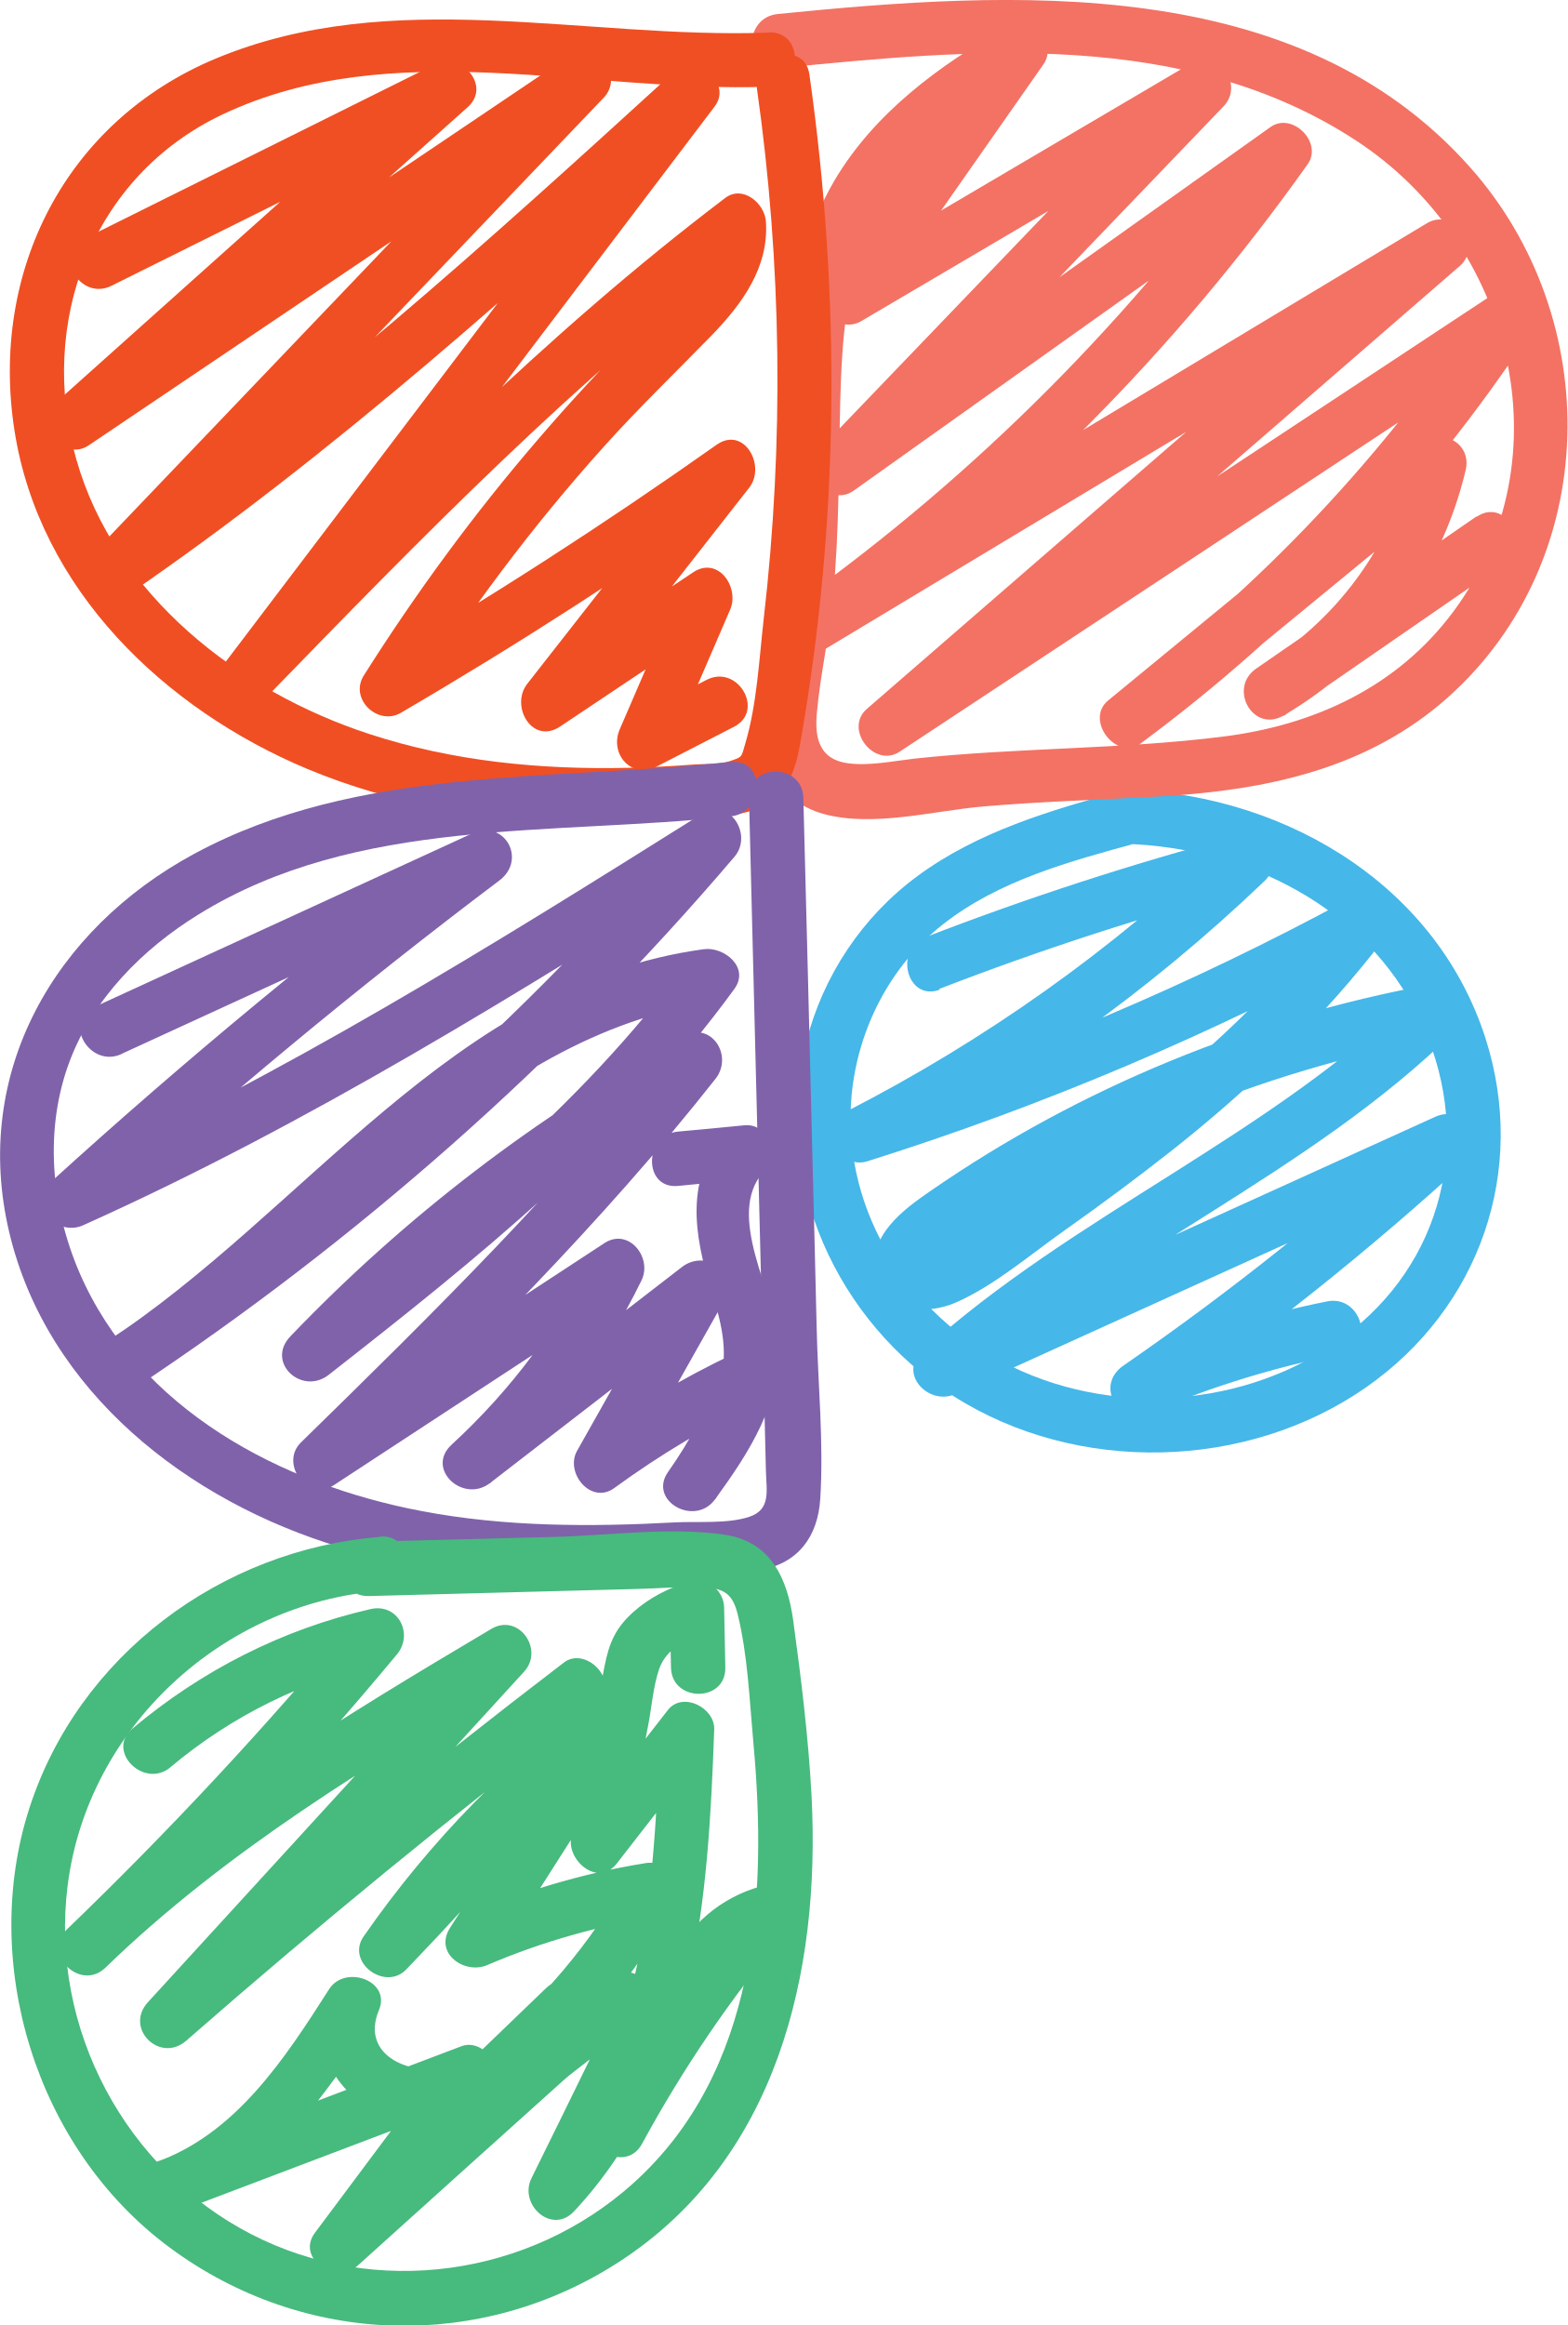
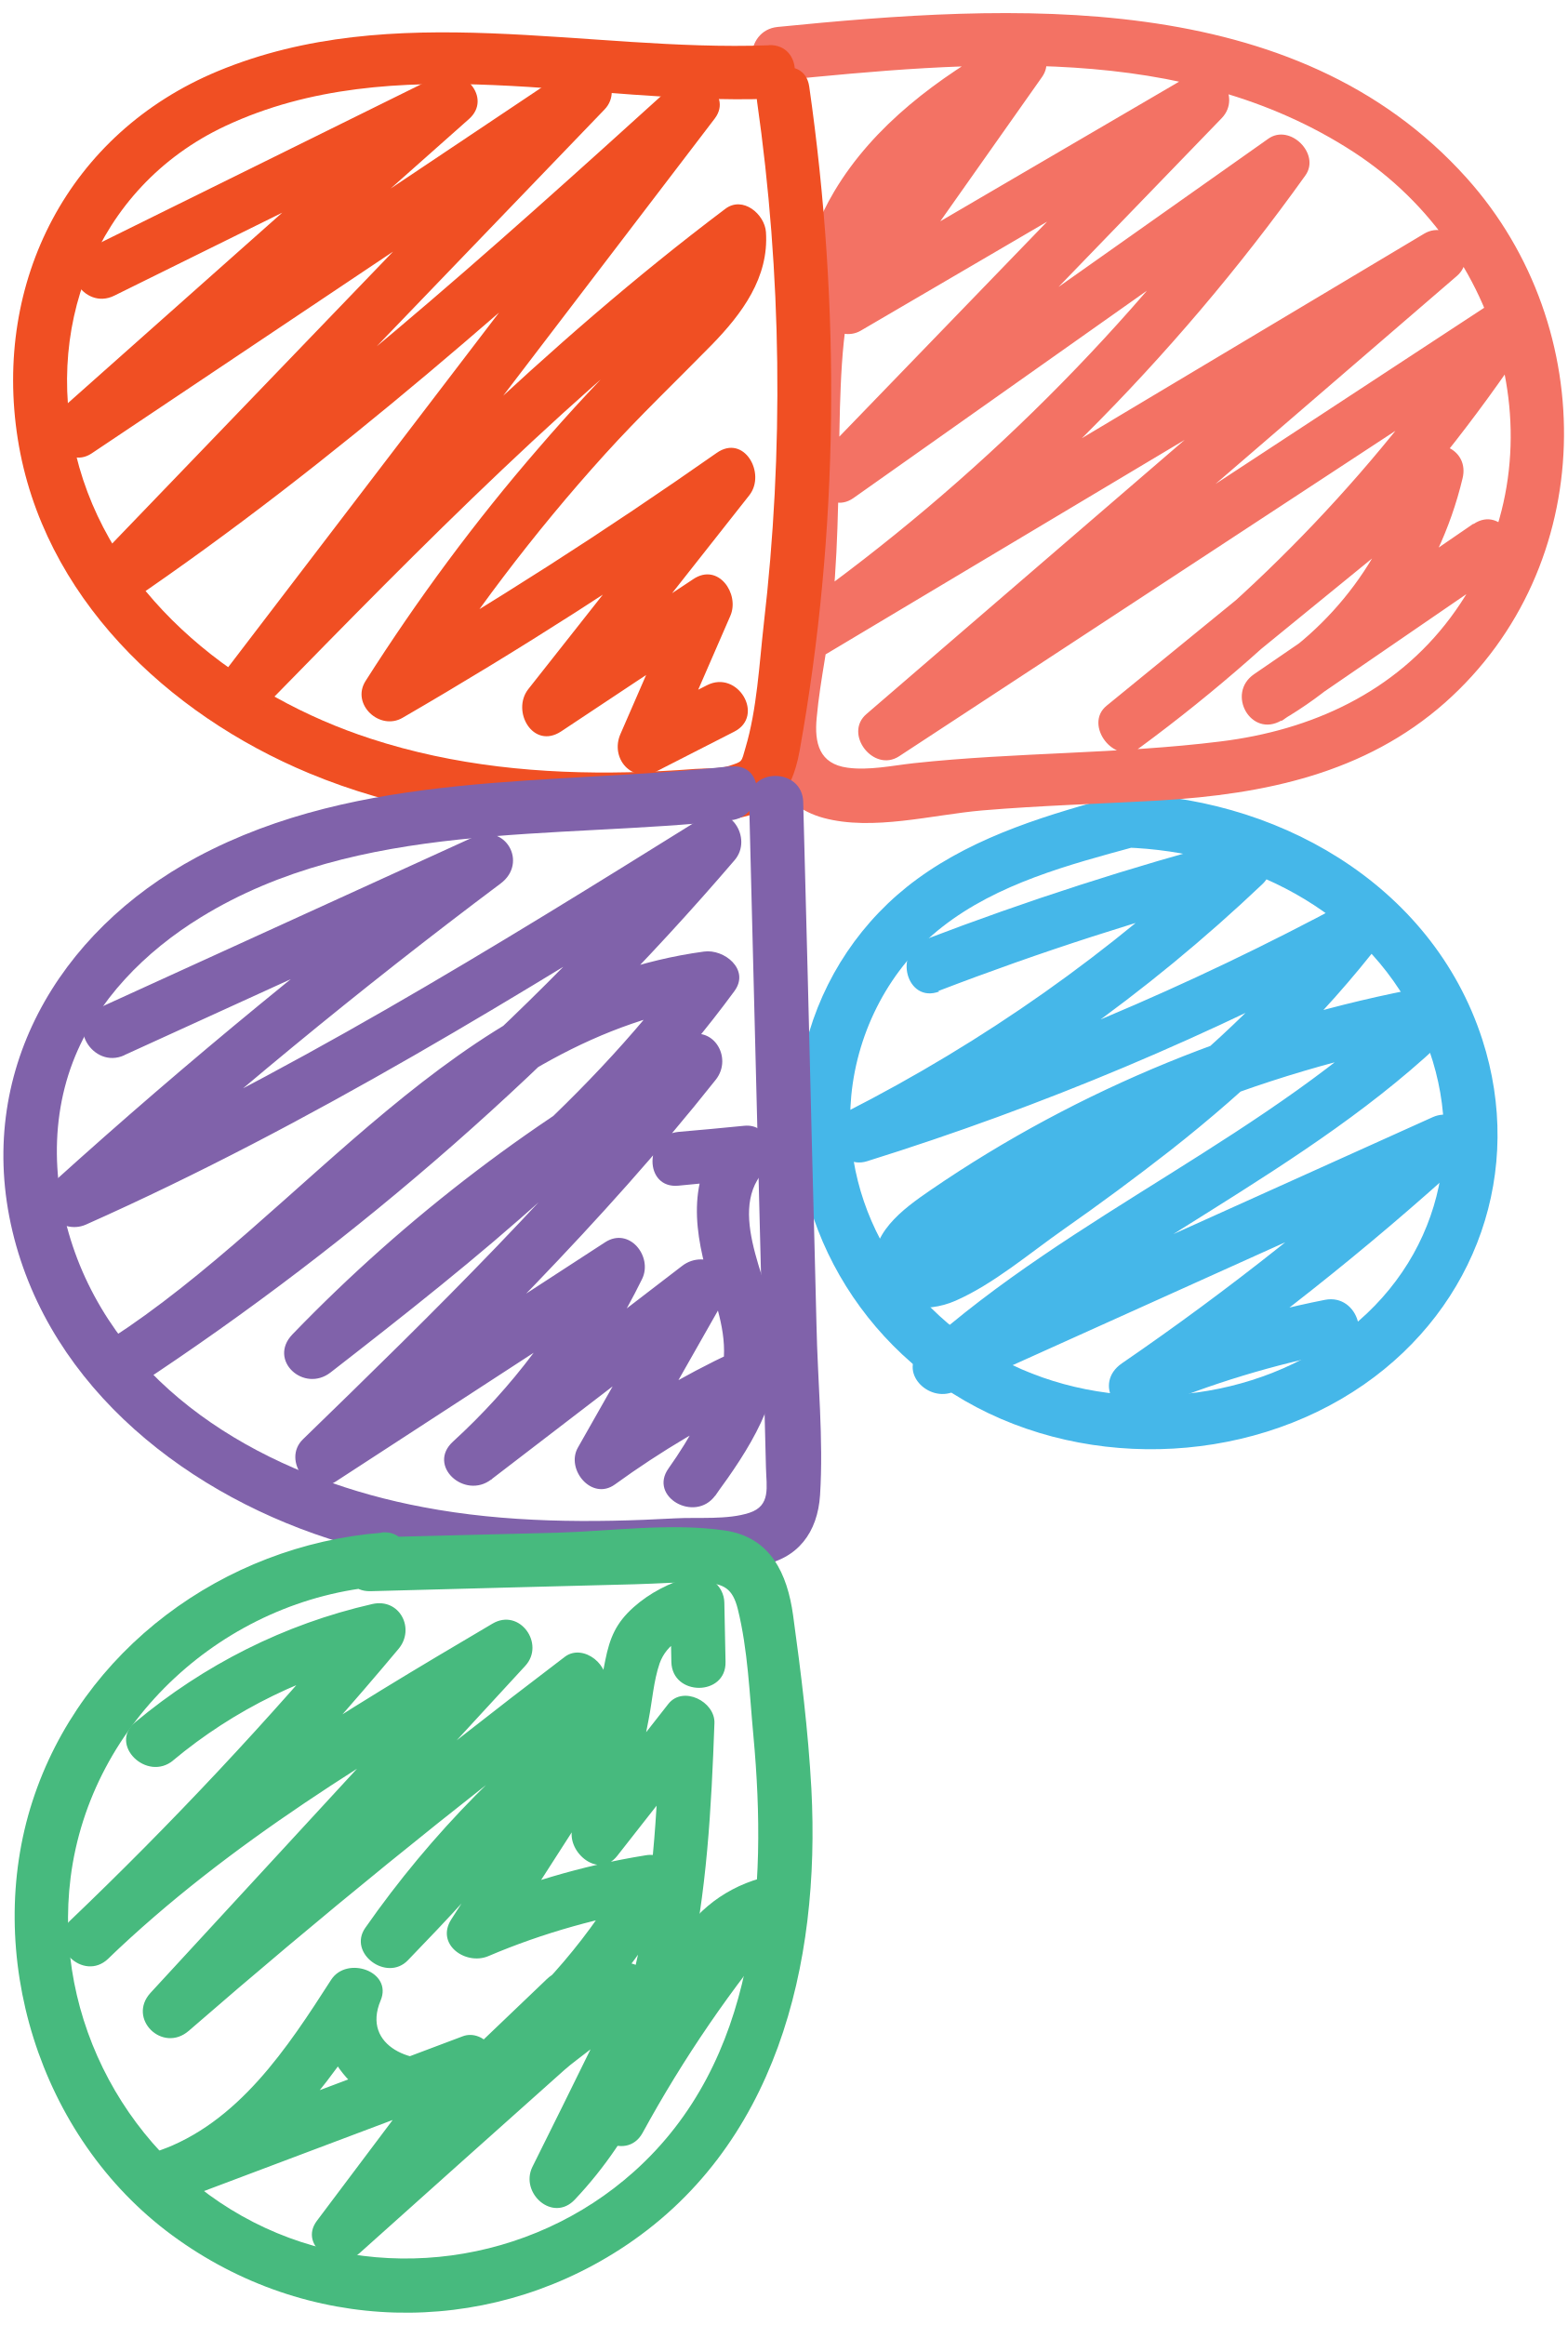
- <svg xmlns="http://www.w3.org/2000/svg" id="Layer_1" data-name="Layer 1" viewBox="0 0 64.9 96.26">
-   <defs>
-     <style>
-       .cls-1 {
-         fill: #f37264;
-       }
- 
-       .cls-2 {
-         fill: #8062aa;
-       }
- 
-       .cls-3 {
-         fill: #f04f23;
-       }
- 
-       .cls-4 {
-         fill: #45b7e9;
-       }
- 
-       .cls-5 {
-         fill: #47ba7e;
-       }
-     </style>
-   </defs>
-   <g>
-     <path class="cls-4" d="M46.49,32.73c-2.95.8-5.99,1.69-8.49,3.53-2.3,1.69-3.93,4.14-4.63,6.91-1.43,5.65,1.27,11.56,6.12,14.64,5.09,3.24,12.13,3.08,17.08-.38,4.69-3.28,6.69-8.96,4.93-14.45-2.11-6.56-8.68-10.27-15.34-10.3-1.45,0-1.45,2.24,0,2.25,4.95.02,9.99,2.31,12.39,6.81s1.58,9.72-2.19,13.02-9.46,4.02-14.01,2.03-7.55-6.56-7.09-11.46c.26-2.74,1.61-5.36,3.78-7.06,2.31-1.82,5.26-2.61,8.04-3.37,1.4-.38.8-2.55-.6-2.17h0Z" />
-     <path class="cls-4" d="M38.87,40.95c4.24-1.64,8.56-3.04,12.95-4.21l-1.09-1.88c-4.67,4.47-9.94,8.21-15.69,11.16-1.13.58-.35,2.44.87,2.06,7.28-2.29,14.33-5.28,21.04-8.92l-1.54-1.54c-2.29,3.02-5.07,5.64-8.01,8.02-1.56,1.25-3.17,2.43-4.8,3.58-.8.56-1.6,1.12-2.41,1.67-.34.23-.68.49-1.04.7-.19.12-.89.65-.37.31,3.18-2.11,6.31-4.11,9.84-5.63s7.32-2.63,11.13-3.33l-1.09-1.88c-6.05,5.98-14.19,9.19-20.48,14.89-1.01.92.27,2.26,1.36,1.77,7-3.18,14.01-6.36,21.01-9.54l-1.36-1.77c-3.99,3.67-8.22,7.05-12.68,10.13-1.21.84-.18,2.51,1.14,1.94,2.54-1.09,5.19-1.89,7.9-2.43,1.42-.28.82-2.45-.6-2.17-2.91.58-5.71,1.49-8.43,2.66l1.14,1.94c4.62-3.19,9.01-6.69,13.14-10.48,1-.92-.27-2.26-1.36-1.77-7,3.18-14.01,6.36-21.01,9.54l1.36,1.77c6.29-5.7,14.42-8.9,20.48-14.89.85-.84-.04-2.07-1.09-1.88-7.37,1.36-14.46,4.26-20.63,8.52-1.12.77-2.66,1.88-2.27,3.47s2.09,1.7,3.31,1.16c1.59-.7,3.08-1.99,4.5-2.99,1.5-1.06,2.98-2.16,4.43-3.3,3.3-2.61,6.31-5.51,8.86-8.86.73-.96-.64-2.03-1.54-1.54-6.55,3.55-13.4,6.45-20.5,8.69l.87,2.06c5.92-3.03,11.35-6.92,16.15-11.51.82-.79-.03-2.16-1.09-1.88-4.39,1.17-8.71,2.57-12.95,4.21-1.34.52-.76,2.69.6,2.17h0Z" />
-   </g>
-   <path class="cls-1" d="M61.13,21.38c-3.04,2.1-6.08,4.2-9.12,6.3-1.18.81-.13,2.69,1.14,1.94,3.79-2.22,6.52-5.88,7.53-10.15.27-1.15-1.03-1.79-1.88-1.09-4.31,3.54-8.61,7.08-12.92,10.62-.98.8.33,2.53,1.36,1.77,6.36-4.71,11.82-10.47,16.17-17.08.61-.93-.61-2.15-1.54-1.54-8.59,5.67-17.18,11.34-25.77,17.02l1.36,1.77c7.66-6.64,15.32-13.28,22.98-19.93.97-.84-.28-2.42-1.36-1.77-8.69,5.23-17.37,10.45-26.06,15.68l1.14,1.94c7.74-5.54,14.47-12.3,19.98-20.06.64-.9-.64-2.18-1.54-1.54-6.13,4.36-12.26,8.73-18.39,13.09l1.36,1.77c5.03-5.24,10.06-10.48,15.09-15.72.87-.91-.24-2.43-1.36-1.77-4.93,2.9-9.86,5.81-14.79,8.71l1.54,1.54c2.38-3.4,4.76-6.8,7.14-10.2.67-.96-.62-2.06-1.54-1.54-2.77,1.57-5.45,3.54-7.1,6.33-1.32,2.24-1.78,4.81-1.94,7.38-.19,3.03-.07,6.06-.31,9.09-.15,1.87-.58,3.7-.74,5.57s.61,3.66,2.54,4.19c2.05.56,4.53-.13,6.6-.31,2.46-.21,4.93-.28,7.4-.42,4.34-.26,8.52-1.13,11.85-4.1,6.38-5.7,6.49-15.69.9-21.96C53.69-1.13,41.9-.39,32.2.58c-1.43.14-1.44,2.39,0,2.25,8.02-.8,16.87-1.65,23.96,3,6.43,4.22,8.74,13.1,4.02,19.48-2.32,3.13-5.77,4.72-9.57,5.19-4.22.53-8.52.45-12.76.91-.88.1-1.86.31-2.75.19-1.17-.16-1.38-1.03-1.28-2.09.15-1.64.53-3.27.68-4.91.25-2.69.22-5.38.29-8.07.07-2.42.22-4.96,1.31-7.17,1.4-2.84,3.99-4.73,6.69-6.26l-1.54-1.54c-2.38,3.4-4.76,6.8-7.14,10.2-.67.95.62,2.08,1.54,1.54,4.93-2.9,9.86-5.81,14.79-8.71l-1.36-1.77c-5.03,5.24-10.06,10.48-15.09,15.72-.85.88.28,2.53,1.36,1.77,6.13-4.36,12.26-8.73,18.39-13.09l-1.54-1.54c-5.27,7.43-11.77,13.95-19.17,19.25-1.16.83-.13,2.7,1.14,1.94,8.69-5.23,17.37-10.45,26.06-15.68l-1.36-1.77c-7.66,6.64-15.32,13.28-22.98,19.93-.96.83.3,2.47,1.36,1.77,8.59-5.67,17.18-11.34,25.77-17.02l-1.54-1.54c-4.13,6.27-9.33,11.8-15.37,16.27l1.36,1.77c4.31-3.54,8.61-7.08,12.92-10.62l-1.88-1.09c-.89,3.72-3.19,6.87-6.5,8.81l1.14,1.94c3.04-2.1,6.08-4.2,9.12-6.3,1.18-.82.06-2.77-1.14-1.94h0Z" />
-   <g>
-     <path class="cls-3" d="M31.83,1.35c-7.63.28-15.58-1.98-22.91,1.08C2.71,5.03-.43,11.24.6,17.83s6.22,11.53,12.11,14c3.53,1.48,7.36,2.11,11.17,2.21,2.01.05,4.04-.03,6.04-.24s2.84-.95,3.19-2.91c1.64-9.19,1.71-18.59.4-27.81-.2-1.43-2.37-.82-2.17.6,1.03,7.26,1.12,14.65.28,21.93-.19,1.67-.28,3.54-.76,5.16-.18.61-.1.56-.7.76-.39.13-.98.09-1.39.12-.93.07-1.86.12-2.79.14-3.61.08-7.24-.27-10.69-1.4-5.39-1.76-10.53-5.74-12.13-11.37s.61-11.71,6.07-14.29c7.04-3.32,15.18-.87,22.6-1.14,1.44-.05,1.45-2.3,0-2.25h0Z" />
-     <path class="cls-3" d="M4.62,11.83l14.51-7.22-1.36-1.77C12.61,7.45,7.46,12.06,2.31,16.67c-.94.84.3,2.48,1.36,1.77L24.78,4.21l-1.36-1.77c-6.52,6.83-13.05,13.65-19.57,20.48-.85.89.27,2.51,1.36,1.77,8.66-5.93,16.45-12.98,24.19-20.04l-1.77-1.36c-6.12,8.07-12.25,16.15-18.37,24.22-.78,1.03.89,2.26,1.77,1.36,6.38-6.57,12.8-13.18,20.12-18.73l-1.69-.97c.13,1.97-1.84,3.36-3.1,4.61-1.42,1.42-2.79,2.9-4.1,4.43-2.64,3.07-5.04,6.34-7.2,9.76-.61.97.59,2.1,1.54,1.54,4.86-2.84,9.6-5.9,14.2-9.15l-1.36-1.77c-2.54,3.24-5.07,6.48-7.61,9.72-.72.92.2,2.54,1.36,1.77l6.64-4.44-1.54-1.54-2.63,6.09c-.44,1.01.47,2.09,1.54,1.54l3.19-1.64c1.29-.66.15-2.61-1.14-1.94l-3.19,1.64,1.54,1.54,2.63-6.09c.4-.92-.5-2.24-1.54-1.54l-6.64,4.44,1.36,1.77c2.54-3.24,5.07-6.48,7.61-9.72.71-.91-.22-2.58-1.36-1.77-4.6,3.25-9.33,6.31-14.2,9.15l1.54,1.54c2.38-3.77,5.05-7.34,8.03-10.65,1.42-1.58,2.95-3.05,4.43-4.57,1.26-1.3,2.38-2.82,2.25-4.72-.05-.75-.96-1.53-1.69-.97-7.48,5.67-14.05,12.36-20.57,19.08l1.77,1.36L29.58,4.42c.8-1.06-.87-2.18-1.77-1.36-7.6,6.93-15.23,13.87-23.74,19.69l1.36,1.77c6.52-6.83,13.05-13.65,19.57-20.48.85-.89-.27-2.51-1.36-1.77L2.54,16.49l1.36,1.77c5.15-4.61,10.3-9.21,15.46-13.82,1-.89-.27-2.31-1.36-1.77L3.48,9.89c-1.3.65-.16,2.59,1.14,1.94h0Z" />
-   </g>
-   <g>
-     <path class="cls-2" d="M30.25,31.54c-7.46.82-15.39.13-22.21,3.81-5.79,3.13-9.22,9.06-7.66,15.66s7.38,11.15,13.72,13.05c3.71,1.11,7.64,1.39,11.49,1.31,1.93-.04,3.98-.04,5.88-.37,1.58-.27,2.39-1.39,2.49-2.94.15-2.35-.1-4.78-.15-7.13s-.12-4.81-.18-7.22c-.12-4.89-.24-9.79-.37-14.68-.04-1.45-2.29-1.45-2.25,0,.19,7.47.37,14.93.56,22.4.05,1.82.1,3.65.14,5.47.02.81.22,1.6-.69,1.9s-2.13.18-3.07.23c-3.5.19-7.05.19-10.5-.47-5.81-1.1-11.71-4.2-14.16-9.87-1.18-2.75-1.47-5.94-.4-8.77.98-2.58,3.01-4.63,5.33-6.06,6.58-4.07,14.66-3.25,22.04-4.06,1.42-.16,1.44-2.41,0-2.25h0Z" />
-     <path class="cls-2" d="M5.04,43.63l15.65-7.19-1.14-1.94c-6.04,4.55-11.88,9.37-17.47,14.46-1.01.92.27,2.26,1.36,1.77,9.36-4.2,18.07-9.64,26.74-15.09l-1.36-1.77c-7.09,8.33-15.31,15.65-24.43,21.69-1.2.8-.08,2.74,1.14,1.94,8.03-5.23,14.1-14.67,24.21-16.05l-1.27-1.65c-4.47,6.14-10.51,10.87-16.44,15.52l1.59,1.59c4.62-4.83,9.92-8.88,15.79-12.08l-1.36-1.77c-4.72,5.99-10.15,11.34-15.59,16.66-.9.88.28,2.48,1.36,1.77l12.35-8.09-1.54-1.54c-1.48,3.02-3.45,5.67-5.93,7.95-1.1,1.01.48,2.45,1.59,1.59l9.54-7.37-1.77-1.36-4.17,7.4c-.51.91.58,2.24,1.54,1.54,1.92-1.4,3.95-2.61,6.09-3.63l-1.65-1.27c-.54,1.52-1.28,2.91-2.21,4.23-.84,1.19,1.1,2.29,1.94,1.14,1.4-1.92,2.8-4.06,2.63-6.54-.15-2.04-2.22-5.21-.62-7.03.58-.66.25-2.02-.8-1.92-.91.09-1.83.18-2.74.26-1.43.14-1.44,2.39,0,2.25.91-.09,1.83-.18,2.74-.26l-.8-1.92c-1.65,1.87-1.27,4.21-.59,6.41.41,1.32.78,2.57.37,3.94s-1.31,2.55-2.13,3.68l1.94,1.14c1.04-1.48,1.83-3.07,2.43-4.77.36-1.01-.85-1.65-1.65-1.27-2.15,1.02-4.18,2.23-6.09,3.63l1.54,1.54,4.17-7.4c.67-1.19-.81-2.11-1.77-1.36l-9.54,7.37,1.59,1.59c2.6-2.39,4.73-5.23,6.28-8.41.46-.94-.53-2.2-1.54-1.54l-12.35,8.09,1.36,1.77c5.44-5.32,10.87-10.67,15.59-16.66.76-.96-.17-2.42-1.36-1.77-6.02,3.28-11.5,7.48-16.24,12.43-1.03,1.08.48,2.46,1.59,1.59,6.11-4.78,12.19-9.65,16.79-15.97.66-.9-.43-1.77-1.27-1.65-10.4,1.42-16.51,10.91-24.75,16.27l1.14,1.94c9.28-6.15,17.67-13.56,24.89-22.04.78-.92-.22-2.49-1.36-1.77-8.67,5.44-17.38,10.88-26.74,15.09l1.36,1.77c5.45-4.96,11.12-9.67,17.01-14.11,1.15-.87.2-2.56-1.14-1.94l-15.65,7.19c-1.31.6-.17,2.54,1.14,1.94h0Z" />
-   </g>
-   <g>
-     <path class="cls-5" d="M15.73,63.63c-6.57.53-12.48,4.91-14.52,11.25s.22,14.03,5.81,18.17,12.92,4.29,18.62.59c6.52-4.23,8.34-11.94,7.96-19.28-.13-2.43-.43-4.85-.76-7.27-.24-1.74-.93-3.27-2.84-3.55-2.24-.33-4.73.03-6.99.09-2.58.07-5.16.13-7.74.2-1.45.04-1.45,2.29,0,2.25,3.66-.1,7.33-.19,10.99-.29.95-.02,1.92-.11,2.86-.07.85.04,1.21.26,1.42,1.11.42,1.7.49,3.57.65,5.31.59,6.42.15,13.63-4.96,18.24-4.3,3.88-10.67,4.78-15.83,2.12s-8.35-8.47-7.6-14.43c.82-6.54,6.41-11.68,12.94-12.2,1.43-.11,1.45-2.37,0-2.25h0Z" />
-     <path class="cls-5" d="M29.77,82.36c.45-1.06,1.23-1.79,2.28-2.09l-1.09-1.88c-2.41,2.86-4.54,5.94-6.32,9.23-.69,1.27,1.25,2.41,1.94,1.14,1.69-3.11,3.69-6.06,5.97-8.77.33-.39.44-.91.18-1.36-.25-.43-.79-.65-1.27-.52-1.59.45-2.98,1.59-3.63,3.12-.24.56-.17,1.21.4,1.54.47.28,1.3.16,1.54-.4h0Z" />
-     <path class="cls-5" d="M7.04,73.18c2.58-2.17,5.59-3.63,8.87-4.37l-1.09-1.88c-3.78,4.54-7.81,8.87-12.07,12.97l1.59,1.59c5.05-4.9,11.1-8.52,17.11-12.09l-1.36-1.77-13.97,15.27c-.98,1.08.5,2.54,1.59,1.59,5.43-4.75,11.02-9.33,16.75-13.71l-1.65-1.27c-1.52,4.12-4.61,7.34-7.6,10.45l1.77,1.36c2.52-3.65,5.65-6.84,9.24-9.44l-1.54-1.54-6.05,9.48c-.67,1.05.6,1.94,1.54,1.54,2.28-.98,4.67-1.64,7.12-2.04l-1.27-1.65c-1.57,2.81-3.63,5.23-6.13,7.26l1.59,1.59,2.69-2.59-1.59-1.59c-1.1,1.27-2.27,2.71-3.94,3.21-1.54.46-3.76-.4-2.95-2.33.51-1.22-1.4-1.89-2.06-.87-1.82,2.85-3.86,6.01-7.21,7.18l.6,2.17,12.66-4.8-1.27-1.65c-1.79,2.4-3.58,4.79-5.37,7.19-.8,1.07.87,2.17,1.77,1.36,2.84-2.56,5.68-5.12,8.53-7.68.59-.53,1.59-1.13,2-1.8.46-.2.49-.37.1-.52-.23-.29-.35-.26-.35.1-.23.23-.47.96-.62,1.26-.82,1.68-1.64,3.35-2.47,5.03-.53,1.09.85,2.35,1.77,1.36,5.05-5.4,5.55-12.93,5.8-19.95.03-.9-1.31-1.58-1.92-.8l-3.71,4.77,1.88,1.09,1.01-5.2c.15-.76.21-1.63.46-2.36.29-.82,1.07-1.22,1.86-1.46l-1.42-1.08.05,2.48c.03,1.45,2.28,1.45,2.25,0l-.05-2.48c-.01-.71-.71-1.3-1.42-1.08-.87.26-1.67.66-2.35,1.27-.73.66-.99,1.27-1.18,2.23-.46,2.36-.92,4.72-1.38,7.09-.19.97,1.12,2.07,1.88,1.09l3.71-4.77-1.92-.8c-.23,6.37-.54,13.43-5.14,18.36l1.77,1.36c1.07-2.19,2.44-4.4,3.25-6.69.54-1.53-.32-3.64-2.25-2.8-1,.43-1.85,1.49-2.65,2.21-.97.87-1.93,1.74-2.9,2.61-2.06,1.85-4.11,3.7-6.17,5.56l1.77,1.36c1.79-2.4,3.58-4.79,5.37-7.19.57-.77-.39-1.99-1.27-1.65-4.22,1.6-8.44,3.2-12.66,4.8-1.33.51-.78,2.65.6,2.17,3.96-1.38,6.38-4.82,8.56-8.21l-2.06-.87c-1.04,2.48,1.05,5.03,3.52,5.3,3.04.34,5.3-1.89,7.13-4,.94-1.09-.54-2.61-1.59-1.59l-2.69,2.59c-1.07,1.03.49,2.48,1.59,1.59,2.64-2.13,4.83-4.75,6.48-7.71.51-.92-.33-1.81-1.27-1.65-2.66.43-5.19,1.2-7.66,2.27l1.54,1.54,6.05-9.48c.58-.91-.61-2.21-1.54-1.54-3.92,2.84-7.29,6.27-10.05,10.25-.73,1.06.89,2.27,1.77,1.36,3.28-3.42,6.51-6.93,8.18-11.44.32-.87-.88-1.86-1.65-1.27-5.89,4.5-11.63,9.19-17.21,14.06l1.59,1.59c4.66-5.09,9.32-10.18,13.97-15.27.84-.92-.23-2.44-1.36-1.77-6.18,3.67-12.38,7.41-17.57,12.44-1.04,1.01.55,2.59,1.59,1.59,4.26-4.1,8.29-8.42,12.07-12.97.71-.85.05-2.14-1.09-1.88-3.66.84-6.99,2.54-9.86,4.95-1.11.93.49,2.52,1.59,1.59h0Z" />
+ <svg xmlns="http://www.w3.org/2000/svg" width="60px" height="89px" viewBox="0 0 60 88" version="1.1">
+   <g id="surface1">
+     <path style=" stroke:none;fill-rule:nonzero;fill:rgb(27.059%,71.765%,91.373%);fill-opacity:1;" d="M 42.926 29.922 C 40.211 30.652 37.41 31.465 35.109 33.148 C 32.992 34.695 31.492 36.934 30.848 39.465 C 29.531 44.629 32.016 50.035 36.48 52.848 C 41.168 55.812 47.648 55.664 52.203 52.504 C 56.523 49.504 58.363 44.312 56.742 39.293 C 54.801 33.293 48.754 29.902 42.621 29.875 C 41.285 29.875 41.285 31.922 42.621 31.934 C 47.18 31.949 51.816 34.043 54.027 38.16 C 56.238 42.273 55.48 47.043 52.012 50.062 C 48.539 53.078 43.301 53.734 39.113 51.918 C 34.926 50.098 32.164 45.918 32.586 41.441 C 32.828 38.934 34.07 36.539 36.066 34.984 C 38.191 33.32 40.91 32.602 43.469 31.906 C 44.758 31.559 44.203 29.574 42.914 29.922 Z M 42.926 29.922 " />
+     <path style=" stroke:none;fill-rule:nonzero;fill:rgb(27.059%,71.765%,91.373%);fill-opacity:1;" d="M 35.91 37.438 C 39.812 35.938 43.789 34.656 47.832 33.586 L 46.828 31.867 C 42.527 35.957 37.676 39.375 32.383 42.07 C 31.344 42.602 32.062 44.301 33.184 43.953 C 39.887 41.859 46.379 39.129 52.555 35.801 L 51.137 34.391 C 49.027 37.152 46.469 39.547 43.762 41.723 C 42.328 42.867 40.844 43.945 39.344 44.996 C 38.609 45.508 37.871 46.02 37.125 46.523 C 36.812 46.734 36.5 46.973 36.168 47.164 C 35.992 47.273 35.348 47.758 35.828 47.445 C 38.754 45.516 41.637 43.688 44.887 42.301 C 48.137 40.91 51.625 39.895 55.133 39.254 L 54.129 37.535 C 48.559 43.004 41.066 45.938 35.273 51.148 C 34.344 51.988 35.523 53.215 36.527 52.766 C 42.973 49.859 49.426 46.953 55.867 44.047 L 54.617 42.426 C 50.941 45.781 47.051 48.871 42.945 51.688 C 41.828 52.457 42.777 53.984 43.992 53.461 C 46.332 52.465 48.77 51.734 51.266 51.242 C 52.574 50.984 52.02 49 50.715 49.258 C 48.035 49.785 45.457 50.617 42.953 51.688 L 44.004 53.461 C 48.254 50.547 52.297 47.348 56.098 43.883 C 57.02 43.039 55.852 41.816 54.848 42.262 C 48.402 45.172 41.949 48.078 35.504 50.984 L 36.758 52.602 C 42.547 47.391 50.031 44.465 55.609 38.988 C 56.395 38.223 55.574 37.098 54.605 37.273 C 47.824 38.516 41.297 41.164 35.617 45.059 C 34.586 45.766 33.168 46.777 33.527 48.234 C 33.887 49.688 35.449 49.785 36.574 49.293 C 38.035 48.652 39.41 47.473 40.715 46.559 C 42.098 45.59 43.457 44.586 44.793 43.543 C 47.832 41.156 50.602 38.504 52.949 35.441 C 53.621 34.566 52.359 33.586 51.531 34.035 C 45.504 37.281 39.195 39.934 32.66 41.98 L 33.461 43.863 C 38.91 41.094 43.91 37.535 48.328 33.34 C 49.082 32.617 48.301 31.367 47.324 31.621 C 43.285 32.691 39.309 33.973 35.402 35.469 C 34.172 35.945 34.703 37.93 35.957 37.453 Z M 35.91 37.438 " />
+     <path style=" stroke:none;fill-rule:nonzero;fill:rgb(95.294%,44.706%,39.216%);fill-opacity:1;" d="M 56.402 19.547 C 53.605 21.465 50.805 23.387 48.008 25.305 C 46.922 26.047 47.887 27.766 49.055 27.078 C 52.547 25.047 55.059 21.703 55.988 17.801 C 56.238 16.746 55.039 16.164 54.258 16.805 C 50.289 20.039 46.332 23.273 42.363 26.512 C 41.461 27.242 42.668 28.824 43.617 28.129 C 49.469 23.824 54.496 18.559 58.5 12.516 C 59.062 11.664 57.941 10.551 57.082 11.105 C 49.176 16.289 41.27 21.473 33.359 26.668 L 34.613 28.285 C 41.664 22.215 48.715 16.145 55.766 10.066 C 56.66 9.297 55.508 7.852 54.516 8.445 C 46.516 13.227 38.523 18 30.523 22.781 L 31.574 24.555 C 38.699 19.492 44.895 13.312 49.969 6.215 C 50.555 5.395 49.379 4.223 48.551 4.809 C 42.906 8.793 37.262 12.789 31.621 16.777 L 32.871 18.395 C 37.504 13.602 42.133 8.812 46.766 4.023 C 47.566 3.191 46.543 1.801 45.512 2.406 C 40.973 5.055 36.434 7.715 31.895 10.367 L 33.312 11.773 C 35.504 8.668 37.695 5.559 39.887 2.449 C 40.504 1.574 39.316 0.566 38.469 1.043 C 35.918 2.477 33.453 4.277 31.934 6.828 C 30.719 8.875 30.293 11.227 30.148 13.574 C 29.973 16.348 30.082 19.117 29.863 21.887 C 29.723 23.594 29.328 25.27 29.18 26.977 C 29.035 28.688 29.742 30.324 31.52 30.809 C 33.406 31.32 35.688 30.688 37.594 30.523 C 39.859 30.332 42.133 30.27 44.406 30.141 C 48.402 29.902 52.25 29.109 55.316 26.395 C 61.188 21.184 61.289 12.051 56.145 6.316 C 49.555 -1.031 38.699 -0.355 29.77 0.531 C 28.453 0.66 28.445 2.715 29.77 2.586 C 37.152 1.855 45.301 1.078 51.828 5.328 C 57.746 9.188 59.871 17.305 55.527 23.137 C 53.391 26 50.215 27.453 46.719 27.883 C 42.832 28.367 38.875 28.293 34.973 28.715 C 34.16 28.805 33.258 29 32.441 28.887 C 31.363 28.742 31.168 27.945 31.262 26.977 C 31.398 25.477 31.75 23.988 31.887 22.488 C 32.117 20.031 32.09 17.57 32.152 15.113 C 32.219 12.898 32.355 10.578 33.359 8.559 C 34.648 5.961 37.035 4.234 39.52 2.836 L 38.102 1.426 C 35.91 4.535 33.719 7.645 31.527 10.75 C 30.91 11.621 32.098 12.652 32.945 12.16 C 37.484 9.508 42.023 6.848 46.562 4.195 L 45.309 2.578 C 40.68 7.367 36.047 12.16 31.418 16.949 C 30.637 17.754 31.676 19.262 32.668 18.566 C 38.312 14.582 43.957 10.586 49.598 6.602 L 48.18 5.191 C 43.328 11.984 37.348 17.945 30.535 22.789 C 29.465 23.551 30.414 25.258 31.582 24.562 C 39.582 19.781 47.574 15.012 55.574 10.23 L 54.32 8.613 C 47.27 14.684 40.219 20.754 33.168 26.832 C 32.281 27.59 33.441 29.09 34.418 28.449 C 42.328 23.266 50.234 18.082 58.141 12.891 L 56.723 11.48 C 52.922 17.215 48.137 22.27 42.574 26.355 L 43.828 27.973 C 47.793 24.738 51.754 21.5 55.723 18.266 L 53.992 17.27 C 53.172 20.668 51.055 23.551 48.008 25.324 L 49.055 27.098 C 51.855 25.176 54.652 23.258 57.453 21.336 C 58.539 20.586 57.508 18.805 56.402 19.562 Z M 56.402 19.547 " />
+     <path style=" stroke:none;fill-rule:nonzero;fill:rgb(94.118%,30.98%,13.725%);fill-opacity:1;" d="M 29.43 1.234 C 22.406 1.488 15.086 -0.574 8.34 2.223 C 2.621 4.598 -0.27 10.277 0.68 16.301 C 1.629 22.324 6.406 26.84 11.828 29.098 C 15.078 30.453 18.602 31.027 22.109 31.117 C 23.961 31.164 25.828 31.09 27.672 30.898 C 29.512 30.707 30.285 30.031 30.609 28.238 C 32.117 19.84 32.184 11.246 30.977 2.816 C 30.793 1.508 28.793 2.066 28.977 3.363 C 29.926 10 30.008 16.758 29.234 23.414 C 29.062 24.938 28.977 26.648 28.535 28.129 C 28.371 28.688 28.445 28.641 27.891 28.824 C 27.531 28.941 26.988 28.906 26.613 28.934 C 25.758 29 24.898 29.043 24.043 29.062 C 20.719 29.137 17.379 28.816 14.203 27.781 C 9.242 26.172 4.508 22.535 3.035 17.387 C 1.562 12.242 3.598 6.684 8.625 4.324 C 15.105 1.289 22.598 3.527 29.43 3.281 C 30.754 3.234 30.766 1.18 29.43 1.227 Z M 29.43 1.234 " />
+     <path style=" stroke:none;fill-rule:nonzero;fill:rgb(94.118%,30.98%,13.725%);fill-opacity:1;" d="M 4.379 10.816 L 17.738 4.215 L 16.484 2.598 C 11.734 6.812 6.996 11.023 2.254 15.238 C 1.387 16.008 2.531 17.508 3.504 16.859 L 22.938 3.848 L 21.688 2.23 C 15.684 8.473 9.672 14.711 3.672 20.953 C 2.891 21.766 3.918 23.246 4.922 22.57 C 12.895 17.148 20.066 10.707 27.191 4.25 L 25.562 3.008 C 19.93 10.387 14.285 17.773 8.652 25.148 C 7.934 26.09 9.473 27.215 10.281 26.395 C 16.156 20.387 22.066 14.344 28.805 9.27 L 27.246 8.383 C 27.367 10.184 25.555 11.453 24.395 12.598 C 23.086 13.895 21.824 15.25 20.621 16.648 C 18.188 19.453 15.98 22.445 13.992 25.57 C 13.43 26.457 14.535 27.488 15.41 26.977 C 19.883 24.383 24.246 21.586 28.48 18.613 L 27.23 16.996 C 24.891 19.957 22.562 22.918 20.223 25.879 C 19.562 26.723 20.406 28.203 21.477 27.5 L 27.59 23.441 L 26.172 22.031 L 23.75 27.598 C 23.344 28.523 24.184 29.512 25.168 29.008 L 28.105 27.508 C 29.293 26.906 28.242 25.121 27.055 25.734 L 24.117 27.234 L 25.535 28.641 L 27.957 23.074 C 28.324 22.234 27.496 21.027 26.539 21.668 L 20.426 25.727 L 21.68 27.344 C 24.016 24.383 26.344 21.418 28.684 18.457 C 29.336 17.625 28.48 16.098 27.43 16.84 C 23.195 19.809 18.844 22.609 14.359 25.203 L 15.777 26.613 C 17.969 23.164 20.426 19.902 23.168 16.875 C 24.477 15.43 25.887 14.086 27.246 12.699 C 28.406 11.508 29.438 10.121 29.32 8.383 C 29.273 7.699 28.434 6.984 27.762 7.496 C 20.879 12.68 14.828 18.797 8.828 24.938 L 10.457 26.184 L 27.359 4.039 C 28.094 3.07 26.559 2.047 25.727 2.797 C 18.73 9.133 11.707 15.477 3.875 20.797 L 5.125 22.414 C 11.129 16.172 17.141 9.938 23.141 3.691 C 23.926 2.879 22.895 1.398 21.891 2.074 L 2.465 15.074 L 3.719 16.691 C 8.457 12.48 13.199 8.273 17.949 4.059 C 18.871 3.246 17.699 1.945 16.699 2.441 L 3.332 9.043 C 2.133 9.637 3.184 11.41 4.379 10.816 Z M 4.379 10.816 " />
+     <path style=" stroke:none;fill-rule:nonzero;fill:rgb(50.196%,38.431%,66.667%);fill-opacity:1;" d="M 27.977 28.832 C 21.105 29.582 13.809 28.953 7.527 32.316 C 2.199 35.18 -0.961 40.598 0.477 46.633 C 1.914 52.668 7.27 56.824 13.105 58.562 C 16.523 59.578 20.141 59.832 23.684 59.762 C 25.461 59.723 27.348 59.723 29.098 59.422 C 30.551 59.176 31.297 58.152 31.391 56.734 C 31.527 54.586 31.297 52.363 31.254 50.215 C 31.207 48.066 31.141 45.82 31.086 43.617 C 30.977 39.145 30.867 34.668 30.746 30.195 C 30.707 28.871 28.637 28.871 28.676 30.195 C 28.848 37.023 29.016 43.844 29.191 50.672 C 29.234 52.336 29.281 54.012 29.32 55.676 C 29.336 56.414 29.52 57.137 28.684 57.41 C 27.848 57.684 26.723 57.574 25.855 57.621 C 22.637 57.797 19.367 57.797 16.191 57.191 C 10.844 56.188 5.41 53.352 3.156 48.168 C 2.07 45.656 1.801 42.738 2.789 40.152 C 3.691 37.793 5.559 35.918 7.695 34.609 C 13.75 30.891 21.191 31.641 27.984 30.898 C 29.293 30.754 29.309 28.695 27.984 28.844 Z M 27.977 28.832 " />
+     <path style=" stroke:none;fill-rule:nonzero;fill:rgb(50.196%,38.431%,66.667%);fill-opacity:1;" d="M 4.766 39.887 L 19.176 33.312 L 18.125 31.539 C 12.562 35.699 7.188 40.105 2.043 44.758 C 1.113 45.602 2.289 46.824 3.293 46.375 C 11.91 42.539 19.93 37.562 27.91 32.582 L 26.66 30.965 C 20.133 38.578 12.562 45.27 4.168 50.793 C 3.062 51.523 4.094 53.297 5.219 52.566 C 12.609 47.785 18.199 39.156 27.504 37.895 L 26.336 36.387 C 22.223 41.996 16.66 46.32 11.203 50.574 L 12.664 52.027 C 16.918 47.609 21.797 43.91 27.203 40.984 L 25.949 39.363 C 21.605 44.84 16.605 49.73 11.598 54.594 C 10.77 55.398 11.855 56.863 12.848 56.215 L 24.219 48.816 L 22.801 47.41 C 21.438 50.172 19.625 52.594 17.344 54.68 C 16.328 55.602 17.785 56.918 18.805 56.133 L 27.59 49.395 L 25.957 48.152 L 22.121 54.914 C 21.648 55.746 22.652 56.965 23.539 56.324 C 25.305 55.043 27.172 53.938 29.145 53.004 L 27.625 51.844 C 27.129 53.234 26.445 54.504 25.59 55.711 C 24.816 56.797 26.602 57.805 27.375 56.754 C 28.664 54.996 29.953 53.043 29.797 50.773 C 29.66 48.91 27.754 46.012 29.227 44.348 C 29.762 43.742 29.457 42.5 28.492 42.594 C 27.652 42.676 26.805 42.758 25.969 42.828 C 24.652 42.957 24.641 45.016 25.969 44.887 C 26.805 44.805 27.652 44.723 28.492 44.648 L 27.754 42.895 C 26.234 44.602 26.586 46.742 27.211 48.754 C 27.59 49.961 27.93 51.102 27.551 52.355 C 27.172 53.609 26.344 54.688 25.59 55.719 L 27.375 56.762 C 28.332 55.41 29.062 53.957 29.613 52.402 C 29.945 51.477 28.832 50.895 28.094 51.242 C 26.113 52.172 24.246 53.277 22.488 54.559 L 23.906 55.965 L 27.746 49.203 C 28.363 48.113 27 47.273 26.113 47.957 L 17.332 54.695 L 18.797 56.148 C 21.191 53.965 23.152 51.367 24.578 48.461 C 25 47.602 24.09 46.449 23.16 47.055 L 11.789 54.449 L 13.043 56.066 C 18.051 51.203 23.051 46.312 27.395 40.836 C 28.094 39.961 27.238 38.625 26.145 39.219 C 20.602 42.219 15.555 46.059 11.191 50.582 C 10.246 51.57 11.633 52.832 12.656 52.035 C 18.281 47.664 23.879 43.215 28.113 37.438 C 28.719 36.613 27.719 35.816 26.945 35.926 C 17.371 37.227 11.746 45.902 4.16 50.801 L 5.207 52.574 C 13.75 46.953 21.477 40.18 28.121 32.426 C 28.84 31.586 27.918 30.148 26.871 30.809 C 18.887 35.781 10.871 40.754 2.254 44.602 L 3.504 46.223 C 8.523 41.688 13.742 37.383 19.164 33.32 C 20.223 32.527 19.348 30.98 18.117 31.547 L 3.707 38.121 C 2.504 38.672 3.551 40.445 4.758 39.895 Z M 4.766 39.887 " />
+     <path style=" stroke:none;fill-rule:nonzero;fill:rgb(27.843%,72.941%,49.412%);fill-opacity:1;" d="M 14.609 58.172 C 8.559 58.656 3.117 62.66 1.242 68.453 C -0.637 74.25 1.445 81.281 6.59 85.066 C 11.734 88.852 18.484 88.988 23.73 85.605 C 29.734 81.738 31.41 74.688 31.059 67.98 C 30.938 65.758 30.664 63.547 30.359 61.332 C 30.137 59.742 29.504 58.344 27.746 58.086 C 25.684 57.785 23.391 58.113 21.309 58.172 C 18.934 58.234 16.559 58.289 14.184 58.352 C 12.848 58.391 12.848 60.445 14.184 60.41 C 17.555 60.316 20.934 60.234 24.301 60.145 C 25.176 60.125 26.07 60.043 26.934 60.082 C 27.719 60.117 28.047 60.316 28.242 61.094 C 28.629 62.648 28.691 64.359 28.84 65.949 C 29.383 71.82 28.977 78.41 24.273 82.625 C 20.316 86.172 14.453 86.996 9.699 84.562 C 4.949 82.133 2.016 76.82 2.703 71.371 C 3.461 65.391 8.605 60.691 14.617 60.219 C 15.934 60.117 15.953 58.051 14.617 58.16 Z M 14.609 58.172 " />
+     <path style=" stroke:none;fill-rule:nonzero;fill:rgb(27.843%,72.941%,49.412%);fill-opacity:1;" d="M 27.531 75.293 C 27.945 74.324 28.664 73.656 29.633 73.383 L 28.629 71.664 C 26.41 74.277 24.449 77.094 22.809 80.102 C 22.176 81.262 23.961 82.305 24.598 81.145 C 26.152 78.301 27.992 75.605 30.094 73.125 C 30.395 72.77 30.496 72.293 30.258 71.883 C 30.027 71.488 29.531 71.289 29.09 71.406 C 27.625 71.82 26.344 72.859 25.746 74.258 C 25.527 74.773 25.59 75.367 26.113 75.668 C 26.547 75.922 27.312 75.812 27.531 75.301 Z M 27.531 75.293 " />
+     <path style=" stroke:none;fill-rule:nonzero;fill:rgb(27.843%,72.941%,49.412%);fill-opacity:1;" d="M 6.609 66.902 C 8.984 64.918 11.754 63.582 14.773 62.906 L 13.77 61.188 C 10.289 65.336 6.582 69.297 2.66 73.043 L 4.121 74.496 C 8.77 70.02 14.34 66.707 19.875 63.445 L 18.621 61.828 L 5.762 75.785 C 4.859 76.773 6.223 78.109 7.227 77.238 C 12.223 72.898 17.371 68.711 22.645 64.707 L 21.125 63.547 C 19.727 67.312 16.883 70.254 14.129 73.098 L 15.758 74.344 C 18.078 71.004 20.961 68.09 24.266 65.711 L 22.848 64.305 L 17.277 72.969 C 16.66 73.93 17.828 74.746 18.695 74.379 C 20.793 73.484 22.996 72.879 25.25 72.512 L 24.082 71.004 C 22.637 73.574 20.738 75.785 18.438 77.641 L 19.902 79.098 L 22.379 76.727 L 20.914 75.273 C 19.902 76.434 18.824 77.75 17.285 78.211 C 15.867 78.629 13.824 77.844 14.57 76.078 C 15.039 74.965 13.281 74.352 12.676 75.285 C 11 77.891 9.121 80.777 6.039 81.848 L 6.59 83.832 L 18.246 79.441 L 17.074 77.934 C 15.426 80.129 13.781 82.312 12.133 84.508 C 11.395 85.484 12.934 86.492 13.762 85.75 C 16.375 83.41 18.988 81.07 21.613 78.73 C 22.156 78.246 23.078 77.695 23.453 77.086 C 23.879 76.902 23.906 76.746 23.547 76.609 C 23.336 76.344 23.223 76.371 23.223 76.699 C 23.012 76.91 22.793 77.578 22.652 77.852 C 21.898 79.387 21.145 80.914 20.379 82.449 C 19.891 83.449 21.164 84.598 22.008 83.695 C 26.66 78.758 27.117 71.875 27.348 65.457 C 27.375 64.633 26.145 64.012 25.582 64.727 L 22.164 69.086 L 23.898 70.082 L 24.828 65.328 C 24.965 64.633 25.02 63.84 25.25 63.172 C 25.516 62.422 26.234 62.055 26.961 61.836 L 25.656 60.848 L 25.699 63.117 C 25.727 64.441 27.801 64.441 27.773 63.117 L 27.727 60.848 C 27.719 60.199 27.074 59.66 26.418 59.859 C 25.617 60.098 24.883 60.465 24.254 61.023 C 23.582 61.625 23.344 62.184 23.168 63.062 C 22.746 65.219 22.324 67.375 21.898 69.543 C 21.723 70.43 22.93 71.434 23.629 70.539 L 27.047 66.18 L 25.277 65.445 C 25.066 71.27 24.781 77.723 20.547 82.23 L 22.176 83.477 C 23.16 81.473 24.422 79.453 25.168 77.359 C 25.664 75.961 24.871 74.031 23.094 74.801 C 22.176 75.191 21.391 76.16 20.656 76.82 C 19.762 77.613 18.879 78.41 17.988 79.207 C 16.09 80.898 14.203 82.59 12.305 84.289 L 13.938 85.531 C 15.582 83.336 17.23 81.152 18.879 78.957 C 19.402 78.254 18.52 77.141 17.711 77.449 C 13.824 78.914 9.941 80.375 6.055 81.84 C 4.832 82.305 5.336 84.262 6.609 83.82 C 10.254 82.562 12.48 79.414 14.488 76.316 L 12.59 75.52 C 11.633 77.789 13.559 80.121 15.832 80.367 C 18.629 80.676 20.711 78.641 22.395 76.711 C 23.262 75.715 21.898 74.324 20.934 75.258 L 18.457 77.625 C 17.473 78.566 18.906 79.891 19.918 79.078 C 22.352 77.129 24.367 74.734 25.887 72.027 C 26.355 71.188 25.582 70.375 24.715 70.52 C 22.266 70.914 19.938 71.617 17.664 72.598 L 19.082 74.004 L 24.652 65.336 C 25.184 64.504 24.09 63.316 23.234 63.93 C 19.625 66.527 16.523 69.66 13.98 73.301 C 13.309 74.27 14.801 75.375 15.609 74.543 C 18.629 71.418 21.605 68.207 23.141 64.086 C 23.438 63.289 22.332 62.383 21.621 62.922 C 16.199 67.039 10.918 71.324 5.781 75.777 L 7.242 77.23 C 11.531 72.578 15.824 67.926 20.105 63.27 C 20.879 62.43 19.891 61.039 18.852 61.652 C 13.164 65.008 7.453 68.426 2.676 73.027 C 1.719 73.949 3.184 75.395 4.141 74.48 C 8.062 70.73 11.773 66.781 15.254 62.621 C 15.906 61.844 15.297 60.664 14.25 60.902 C 10.879 61.672 7.812 63.227 5.172 65.43 C 4.148 66.277 5.621 67.73 6.637 66.883 Z M 6.609 66.902 " />
  </g>
</svg>
